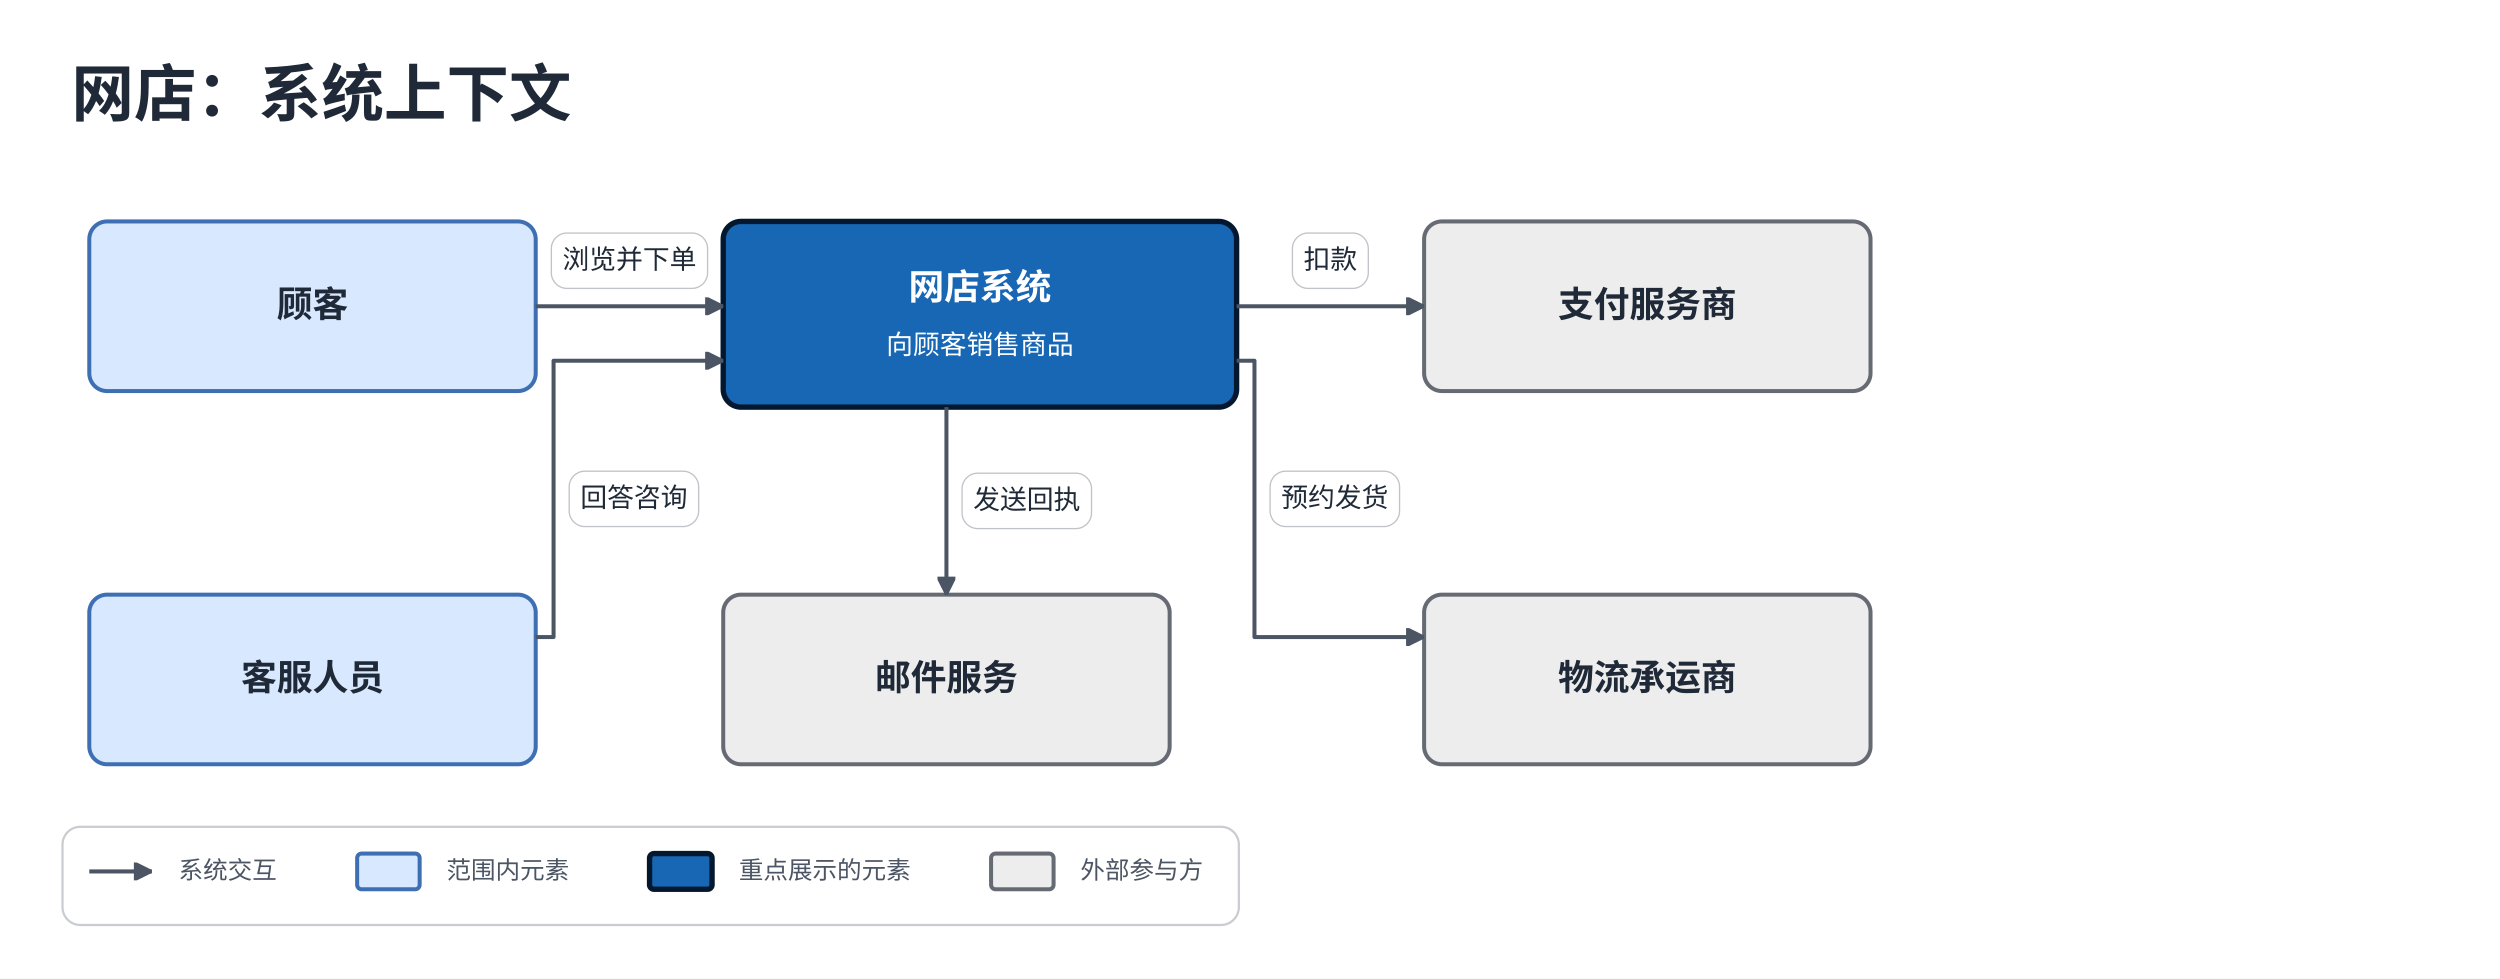
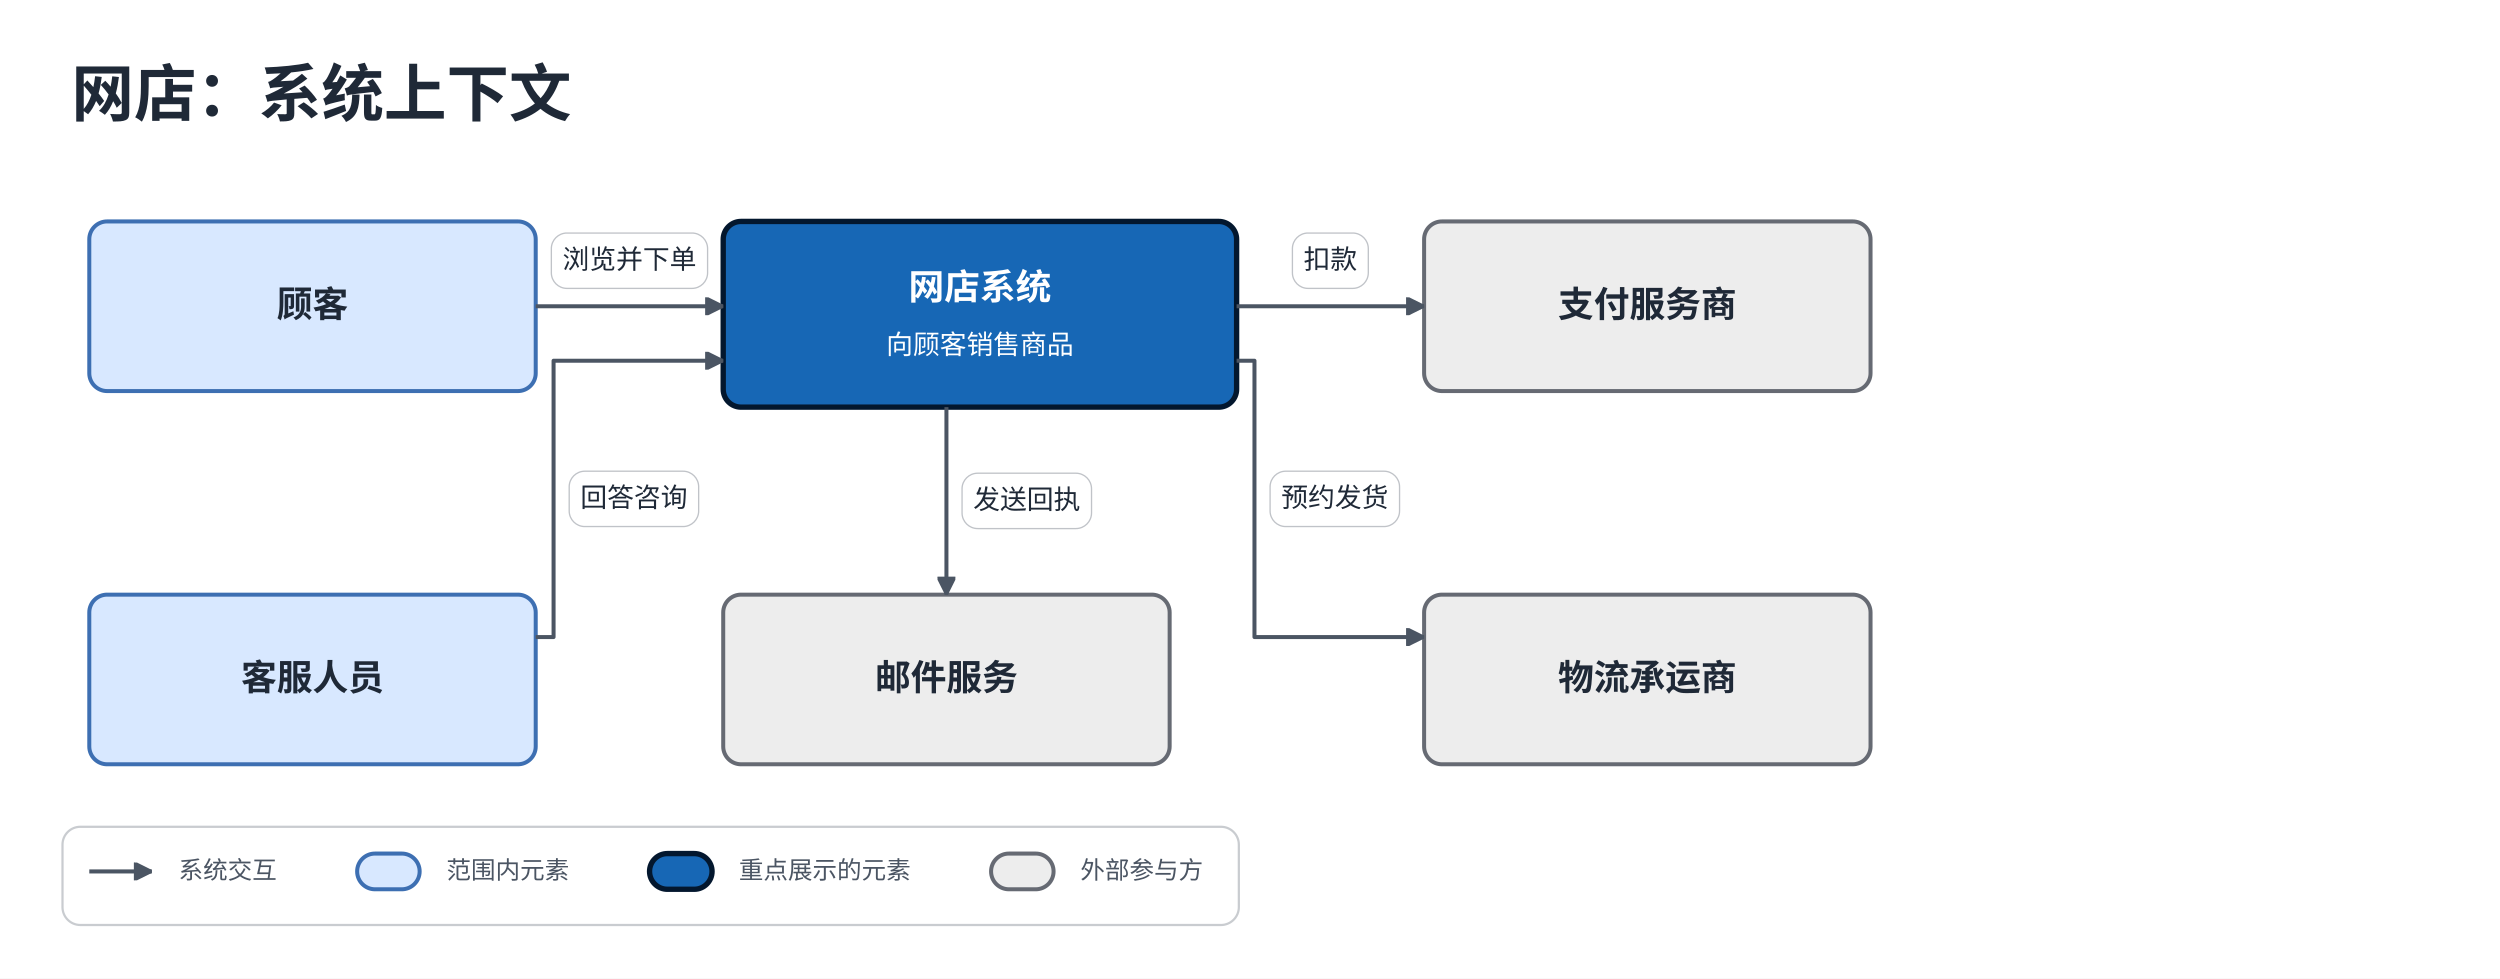
- <svg xmlns="http://www.w3.org/2000/svg" viewBox="0 0 1120 438.4" width="1120" height="438.4" lang="zh" role="img" aria-labelledby="atlas-5e10c5f11913-document-title atlas-5e10c5f11913-document-desc" data-archatlas="0.1" data-measured-with="pillow">
+ <svg xmlns="http://www.w3.org/2000/svg" viewBox="0 0 1120 438.4" width="1120" height="438.4" lang="zh" role="img" aria-labelledby="atlas-cffaed73108d-document-title atlas-cffaed73108d-document-desc" data-archatlas="0.1" data-measured-with="pillow">
  <defs>
-     <marker id="atlas-5e10c5f11913-marker-peer-arrow" viewBox="0 0 10 10" refX="10" refY="5" markerWidth="8" markerHeight="8" markerUnits="userSpaceOnUse" orient="auto-start-reverse">
+     <marker id="atlas-cffaed73108d-marker-peer-arrow" viewBox="0 0 10 10" refX="10" refY="5" markerWidth="8" markerHeight="8" markerUnits="userSpaceOnUse" orient="auto-start-reverse">
      <path d="M 0 0 L 10 5 L 0 10 Z" fill="#4B5563" stroke="#4B5563" stroke-width="1.5" />
    </marker>
-     <marker id="atlas-5e10c5f11913-marker-peer-circle" viewBox="0 0 10 10" refX="5" refY="5" markerWidth="8" markerHeight="8" markerUnits="userSpaceOnUse">
+     <marker id="atlas-cffaed73108d-marker-peer-circle" viewBox="0 0 10 10" refX="5" refY="5" markerWidth="8" markerHeight="8" markerUnits="userSpaceOnUse">
      <circle cx="5" cy="5" r="3.5" fill="#ffffff" stroke="#4B5563" stroke-width="1.5" />
    </marker>
  </defs>
  <rect width="1120" height="438.4" fill="#ffffff" data-role="canvas" />
-   <rect id="atlas-5e10c5f11913-shape-node-cust" data-id="cust" data-role="node" data-parent="" data-kind="person" data-style="peer" data-tint="app" data-band="true" data-shape="card" fill="#D8E8FF" stroke="#3D6FB2" stroke-width="1.8" data-box="40 99.2 200 76" x="40" y="99.2" width="200" height="76" rx="8" />
-   <rect id="atlas-5e10c5f11913-shape-node-shop" data-id="shop" data-role="node" data-parent="" data-kind="system" data-style="primary" data-tint="app" data-band="true" data-shape="card" fill="#1767B5" stroke="#03172E" stroke-width="2.4" data-box="324 99.2 230 83.2" x="324" y="99.2" width="230" height="83.2" rx="8" />
-   <rect id="atlas-5e10c5f11913-shape-node-pay" data-id="pay" data-role="node" data-parent="" data-kind="external" data-style="external" data-tint="app" data-band="true" data-shape="card" fill="#EDEDED" stroke="#666A73" stroke-width="1.8" data-box="638 99.2 200 76" x="638" y="99.2" width="200" height="76" rx="8" />
-   <rect id="atlas-5e10c5f11913-shape-node-agent" data-id="agent" data-role="node" data-parent="" data-kind="person" data-style="peer" data-tint="app" data-band="true" data-shape="card" fill="#D8E8FF" stroke="#3D6FB2" stroke-width="1.8" data-box="40 266.4 200 76" x="40" y="266.4" width="200" height="76" rx="8" />
-   <rect id="atlas-5e10c5f11913-shape-node-mail" data-id="mail" data-role="node" data-parent="" data-kind="external" data-style="external" data-tint="app" data-band="true" data-shape="card" fill="#EDEDED" stroke="#666A73" stroke-width="1.8" data-box="324 266.4 200 76" x="324" y="266.4" width="200" height="76" rx="8" />
-   <rect id="atlas-5e10c5f11913-shape-node-car" data-id="car" data-role="node" data-parent="" data-kind="external" data-style="external" data-tint="app" data-band="true" data-shape="card" fill="#EDEDED" stroke="#666A73" stroke-width="1.8" data-box="638 266.4 200 76" x="638" y="266.4" width="200" height="76" rx="8" />
-   <rect id="atlas-5e10c5f11913-shape-legend-panel-__legend-panel" data-id="__legend-panel" data-role="legend-panel" data-parent="" data-kind="component" data-style="external" data-tint="app" data-band="true" data-shape="card" fill="#ffffff" stroke="#4B5563" stroke-width="1" data-box="28 370.4 527 44" stroke-opacity="0.3" x="28" y="370.4" width="527" height="44" rx="8" />
-   <rect id="atlas-5e10c5f11913-shape-legend-swatch-__legend-swatch-1" data-id="__legend-swatch-1" data-role="legend-swatch" data-parent="" data-kind="component" data-style="peer" data-tint="app" data-band="true" data-shape="card" fill="#D8E8FF" stroke="#3D6FB2" stroke-width="1.8" data-box="160 382.4 28 16" x="160" y="382.4" width="28" height="16" rx="2" />
-   <rect id="atlas-5e10c5f11913-shape-legend-swatch-__legend-swatch-2" data-id="__legend-swatch-2" data-role="legend-swatch" data-parent="" data-kind="component" data-style="primary" data-tint="app" data-band="true" data-shape="card" fill="#1767B5" stroke="#03172E" stroke-width="2.4" data-box="291 382.4 28 16" x="291" y="382.4" width="28" height="16" rx="2" />
-   <rect id="atlas-5e10c5f11913-shape-legend-swatch-__legend-swatch-3" data-id="__legend-swatch-3" data-role="legend-swatch" data-parent="" data-kind="component" data-style="external" data-tint="app" data-band="true" data-shape="card" fill="#EDEDED" stroke="#666A73" stroke-width="1.8" data-box="444 382.4 28 16" x="444" y="382.4" width="28" height="16" rx="2" />
-   <polyline id="atlas-5e10c5f11913-edge-edge-1" data-id="edge-1" data-role="edge" data-from="cust" data-to="shop" data-kind="call" data-style="peer" data-numbered="false" data-badge="" points="240,137.2 324,137.2" fill="none" stroke="#4B5563" stroke-width="1.8" stroke-linejoin="round" marker-end="url(#atlas-5e10c5f11913-marker-peer-arrow)" />
-   <polyline id="atlas-5e10c5f11913-edge-edge-2" data-id="edge-2" data-role="edge" data-from="agent" data-to="shop" data-kind="call" data-style="peer" data-numbered="false" data-badge="" points="240,285.4 248,285.4 248,161.6 324,161.6" fill="none" stroke="#4B5563" stroke-width="1.8" stroke-linejoin="round" marker-end="url(#atlas-5e10c5f11913-marker-peer-arrow)" />
-   <polyline id="atlas-5e10c5f11913-edge-edge-3" data-id="edge-3" data-role="edge" data-from="shop" data-to="pay" data-kind="call" data-style="peer" data-numbered="false" data-badge="" points="554,137.2 638,137.2" fill="none" stroke="#4B5563" stroke-width="1.8" stroke-linejoin="round" marker-end="url(#atlas-5e10c5f11913-marker-peer-arrow)" />
-   <polyline id="atlas-5e10c5f11913-edge-edge-4" data-id="edge-4" data-role="edge" data-from="shop" data-to="car" data-kind="call" data-style="peer" data-numbered="false" data-badge="" points="554,161.6 562,161.6 562,285.4 638,285.4" fill="none" stroke="#4B5563" stroke-width="1.8" stroke-linejoin="round" marker-end="url(#atlas-5e10c5f11913-marker-peer-arrow)" />
-   <polyline id="atlas-5e10c5f11913-edge-edge-5" data-id="edge-5" data-role="edge" data-from="shop" data-to="mail" data-kind="call" data-style="peer" data-numbered="false" data-badge="" points="424,182.4 424,266.4" fill="none" stroke="#4B5563" stroke-width="1.8" stroke-linejoin="round" marker-end="url(#atlas-5e10c5f11913-marker-peer-arrow)" />
-   <polyline id="atlas-5e10c5f11913-edge-legend-line-0" data-id="legend-line-0" data-role="edge" data-from="" data-to="" data-kind="legend" data-style="peer" data-numbered="false" data-badge="" points="40,390.4 68,390.4" fill="none" stroke="#4B5563" stroke-width="1.8" stroke-linejoin="round" marker-end="url(#atlas-5e10c5f11913-marker-peer-arrow)" />
-   <rect id="atlas-5e10c5f11913-shape-label-bg-__edge-1-background" data-id="__edge-1-background" data-role="label-bg" data-parent="edge-1" x="247" y="104.4" width="70" height="24.8" fill="#ffffff" fill-opacity="0.96" rx="7" stroke="#4B5563" stroke-opacity="0.35" stroke-width="0.6" />
-   <rect id="atlas-5e10c5f11913-shape-label-bg-__edge-2-background" data-id="__edge-2-background" data-role="label-bg" data-parent="edge-2" x="255" y="211.1" width="58" height="24.8" fill="#ffffff" fill-opacity="0.96" rx="7" stroke="#4B5563" stroke-opacity="0.35" stroke-width="0.6" />
-   <rect id="atlas-5e10c5f11913-shape-label-bg-__edge-3-background" data-id="__edge-3-background" data-role="label-bg" data-parent="edge-3" x="579" y="104.4" width="34" height="24.8" fill="#ffffff" fill-opacity="0.96" rx="7" stroke="#4B5563" stroke-opacity="0.35" stroke-width="0.6" />
-   <rect id="atlas-5e10c5f11913-shape-label-bg-__edge-4-background" data-id="__edge-4-background" data-role="label-bg" data-parent="edge-4" x="569" y="211.1" width="58" height="24.8" fill="#ffffff" fill-opacity="0.96" rx="7" stroke="#4B5563" stroke-opacity="0.35" stroke-width="0.6" />
-   <rect id="atlas-5e10c5f11913-shape-label-bg-__edge-5-background" data-id="__edge-5-background" data-role="label-bg" data-parent="edge-5" x="431" y="212" width="58" height="24.8" fill="#ffffff" fill-opacity="0.96" rx="7" stroke="#4B5563" stroke-opacity="0.35" stroke-width="0.6" />
-   <text id="atlas-5e10c5f11913-text-title-figure-title" data-id="figure-title" data-role="title" data-owner="" x="32" y="52" data-source="网店：系统上下文" font-size="28" font-family="&quot;Noto Sans CJK SC&quot;, &quot;Source Han Sans SC&quot;, &quot;PingFang SC&quot;, &quot;Microsoft YaHei&quot;, &quot;WenQuanYi Zen Hei&quot;, &quot;Noto Sans&quot;, &quot;DejaVu Sans&quot;, &quot;Liberation Sans&quot;, sans-serif" font-weight="700" text-anchor="start" fill="#1F2937" data-text-box="32 24 224 39.2">
+   <rect id="atlas-cffaed73108d-shape-node-cust" data-id="cust" data-role="node" data-parent="" data-kind="person" data-style="peer" data-tint="app" data-band="true" data-band-axis="y" data-shape="card" fill="#D8E8FF" stroke="#3D6FB2" stroke-width="1.8" data-box="40 99.2 200 76" x="40" y="99.2" width="200" height="76" rx="8" />
+   <rect id="atlas-cffaed73108d-shape-node-shop" data-id="shop" data-role="node" data-parent="" data-kind="system" data-style="primary" data-tint="app" data-band="true" data-band-axis="y" data-shape="card" fill="#1767B5" stroke="#03172E" stroke-width="2.4" data-box="324 99.2 230 83.2" x="324" y="99.2" width="230" height="83.2" rx="8" />
+   <rect id="atlas-cffaed73108d-shape-node-pay" data-id="pay" data-role="node" data-parent="" data-kind="external" data-style="external" data-tint="app" data-band="true" data-band-axis="y" data-shape="card" fill="#EDEDED" stroke="#666A73" stroke-width="1.8" data-box="638 99.2 200 76" x="638" y="99.2" width="200" height="76" rx="8" />
+   <rect id="atlas-cffaed73108d-shape-node-agent" data-id="agent" data-role="node" data-parent="" data-kind="person" data-style="peer" data-tint="app" data-band="true" data-band-axis="y" data-shape="card" fill="#D8E8FF" stroke="#3D6FB2" stroke-width="1.8" data-box="40 266.4 200 76" x="40" y="266.4" width="200" height="76" rx="8" />
+   <rect id="atlas-cffaed73108d-shape-node-mail" data-id="mail" data-role="node" data-parent="" data-kind="external" data-style="external" data-tint="app" data-band="true" data-band-axis="y" data-shape="card" fill="#EDEDED" stroke="#666A73" stroke-width="1.8" data-box="324 266.4 200 76" x="324" y="266.4" width="200" height="76" rx="8" />
+   <rect id="atlas-cffaed73108d-shape-node-car" data-id="car" data-role="node" data-parent="" data-kind="external" data-style="external" data-tint="app" data-band="true" data-band-axis="y" data-shape="card" fill="#EDEDED" stroke="#666A73" stroke-width="1.8" data-box="638 266.4 200 76" x="638" y="266.4" width="200" height="76" rx="8" />
+   <rect id="atlas-cffaed73108d-shape-legend-panel-__legend-panel" data-id="__legend-panel" data-role="legend-panel" data-parent="" data-kind="component" data-style="external" data-tint="app" data-band="true" data-band-axis="y" data-shape="card" fill="#ffffff" stroke="#4B5563" stroke-width="1" data-box="28 370.4 527 44" stroke-opacity="0.3" x="28" y="370.4" width="527" height="44" rx="8" />
+   <rect id="atlas-cffaed73108d-shape-legend-swatch-__legend-swatch-1" data-id="__legend-swatch-1" data-role="legend-swatch" data-parent="" data-kind="component" data-style="peer" data-tint="app" data-band="true" data-band-axis="y" data-shape="card" fill="#D8E8FF" stroke="#3D6FB2" stroke-width="1.8" data-box="160 382.4 28 16" x="160" y="382.4" width="28" height="16" rx="8" />
+   <rect id="atlas-cffaed73108d-shape-legend-swatch-__legend-swatch-2" data-id="__legend-swatch-2" data-role="legend-swatch" data-parent="" data-kind="component" data-style="primary" data-tint="app" data-band="true" data-band-axis="y" data-shape="card" fill="#1767B5" stroke="#03172E" stroke-width="2.4" data-box="291 382.4 28 16" x="291" y="382.4" width="28" height="16" rx="8" />
+   <rect id="atlas-cffaed73108d-shape-legend-swatch-__legend-swatch-3" data-id="__legend-swatch-3" data-role="legend-swatch" data-parent="" data-kind="component" data-style="external" data-tint="app" data-band="true" data-band-axis="y" data-shape="card" fill="#EDEDED" stroke="#666A73" stroke-width="1.8" data-box="444 382.4 28 16" x="444" y="382.4" width="28" height="16" rx="8" />
+   <polyline id="atlas-cffaed73108d-edge-edge-1" data-id="edge-1" data-role="edge" data-from="cust" data-to="shop" data-kind="call" data-style="peer" data-numbered="false" data-badge="" points="240,137.2 324,137.2" fill="none" stroke="#4B5563" stroke-width="1.8" stroke-linejoin="round" marker-end="url(#atlas-cffaed73108d-marker-peer-arrow)" />
+   <polyline id="atlas-cffaed73108d-edge-edge-2" data-id="edge-2" data-role="edge" data-from="agent" data-to="shop" data-kind="call" data-style="peer" data-numbered="false" data-badge="" points="240,285.4 248,285.4 248,161.6 324,161.6" fill="none" stroke="#4B5563" stroke-width="1.8" stroke-linejoin="round" marker-end="url(#atlas-cffaed73108d-marker-peer-arrow)" />
+   <polyline id="atlas-cffaed73108d-edge-edge-3" data-id="edge-3" data-role="edge" data-from="shop" data-to="pay" data-kind="call" data-style="peer" data-numbered="false" data-badge="" points="554,137.2 638,137.2" fill="none" stroke="#4B5563" stroke-width="1.8" stroke-linejoin="round" marker-end="url(#atlas-cffaed73108d-marker-peer-arrow)" />
+   <polyline id="atlas-cffaed73108d-edge-edge-4" data-id="edge-4" data-role="edge" data-from="shop" data-to="car" data-kind="call" data-style="peer" data-numbered="false" data-badge="" points="554,161.6 562,161.6 562,285.4 638,285.4" fill="none" stroke="#4B5563" stroke-width="1.8" stroke-linejoin="round" marker-end="url(#atlas-cffaed73108d-marker-peer-arrow)" />
+   <polyline id="atlas-cffaed73108d-edge-edge-5" data-id="edge-5" data-role="edge" data-from="shop" data-to="mail" data-kind="call" data-style="peer" data-numbered="false" data-badge="" points="424,182.4 424,266.4" fill="none" stroke="#4B5563" stroke-width="1.8" stroke-linejoin="round" marker-end="url(#atlas-cffaed73108d-marker-peer-arrow)" />
+   <polyline id="atlas-cffaed73108d-edge-legend-line-0" data-id="legend-line-0" data-role="edge" data-from="" data-to="" data-kind="legend" data-style="peer" data-numbered="false" data-badge="" points="40,390.4 68,390.4" fill="none" stroke="#4B5563" stroke-width="1.8" stroke-linejoin="round" marker-end="url(#atlas-cffaed73108d-marker-peer-arrow)" />
+   <rect id="atlas-cffaed73108d-shape-label-bg-__edge-1-background" data-id="__edge-1-background" data-role="label-bg" data-parent="edge-1" x="247" y="104.4" width="70" height="24.8" fill="#ffffff" fill-opacity="0.96" rx="7" stroke="#4B5563" stroke-opacity="0.35" stroke-width="0.6" />
+   <rect id="atlas-cffaed73108d-shape-label-bg-__edge-2-background" data-id="__edge-2-background" data-role="label-bg" data-parent="edge-2" x="255" y="211.1" width="58" height="24.8" fill="#ffffff" fill-opacity="0.96" rx="7" stroke="#4B5563" stroke-opacity="0.35" stroke-width="0.6" />
+   <rect id="atlas-cffaed73108d-shape-label-bg-__edge-3-background" data-id="__edge-3-background" data-role="label-bg" data-parent="edge-3" x="579" y="104.4" width="34" height="24.8" fill="#ffffff" fill-opacity="0.96" rx="7" stroke="#4B5563" stroke-opacity="0.35" stroke-width="0.6" />
+   <rect id="atlas-cffaed73108d-shape-label-bg-__edge-4-background" data-id="__edge-4-background" data-role="label-bg" data-parent="edge-4" x="569" y="211.1" width="58" height="24.8" fill="#ffffff" fill-opacity="0.96" rx="7" stroke="#4B5563" stroke-opacity="0.35" stroke-width="0.6" />
+   <rect id="atlas-cffaed73108d-shape-label-bg-__edge-5-background" data-id="__edge-5-background" data-role="label-bg" data-parent="edge-5" x="431" y="212" width="58" height="24.8" fill="#ffffff" fill-opacity="0.96" rx="7" stroke="#4B5563" stroke-opacity="0.35" stroke-width="0.6" />
+   <text id="atlas-cffaed73108d-text-title-figure-title" data-id="figure-title" data-role="title" data-owner="" x="32" y="52" data-source="网店：系统上下文" font-size="28" font-family="&quot;Noto Sans CJK SC&quot;, &quot;Source Han Sans SC&quot;, &quot;PingFang SC&quot;, &quot;Microsoft YaHei&quot;, &quot;WenQuanYi Zen Hei&quot;, &quot;Noto Sans&quot;, &quot;DejaVu Sans&quot;, &quot;Liberation Sans&quot;, sans-serif" font-weight="700" text-anchor="start" fill="#1F2937" data-text-box="32 24 224 39.2">
    <tspan x="32" y="52">
      <tspan font-family="Noto Sans CJK SC" x="32">网店：系统上下文</tspan>
    </tspan>
  </text>
-   <text id="atlas-5e10c5f11913-text-name-cust-name" data-id="cust-name" data-role="name" data-owner="cust" x="140" y="142" data-source="顾客" font-size="16" font-family="&quot;Noto Sans CJK SC&quot;, &quot;Source Han Sans SC&quot;, &quot;PingFang SC&quot;, &quot;Microsoft YaHei&quot;, &quot;WenQuanYi Zen Hei&quot;, &quot;Noto Sans&quot;, &quot;DejaVu Sans&quot;, &quot;Liberation Sans&quot;, sans-serif" font-weight="700" text-anchor="start" fill="#1F2937" data-text-box="124 126 32 22.4">
+   <text id="atlas-cffaed73108d-text-name-cust-name" data-id="cust-name" data-role="name" data-owner="cust" x="140" y="142" data-source="顾客" font-size="16" font-family="&quot;Noto Sans CJK SC&quot;, &quot;Source Han Sans SC&quot;, &quot;PingFang SC&quot;, &quot;Microsoft YaHei&quot;, &quot;WenQuanYi Zen Hei&quot;, &quot;Noto Sans&quot;, &quot;DejaVu Sans&quot;, &quot;Liberation Sans&quot;, sans-serif" font-weight="700" text-anchor="start" fill="#1F2937" data-text-box="124 126 32 22.4">
    <tspan x="124" y="142">
      <tspan font-family="Noto Sans CJK SC" x="124">顾客</tspan>
    </tspan>
  </text>
-   <text id="atlas-5e10c5f11913-text-name-shop-name" data-id="shop-name" data-role="name" data-owner="shop" x="439" y="134.2" data-source="网店系统" font-size="16" font-family="&quot;Noto Sans CJK SC&quot;, &quot;Source Han Sans SC&quot;, &quot;PingFang SC&quot;, &quot;Microsoft YaHei&quot;, &quot;WenQuanYi Zen Hei&quot;, &quot;Noto Sans&quot;, &quot;DejaVu Sans&quot;, &quot;Liberation Sans&quot;, sans-serif" font-weight="700" text-anchor="start" fill="#ffffff" data-text-box="407 118.2 64 22.4">
+   <text id="atlas-cffaed73108d-text-name-shop-name" data-id="shop-name" data-role="name" data-owner="shop" x="439" y="134.2" data-source="网店系统" font-size="16" font-family="&quot;Noto Sans CJK SC&quot;, &quot;Source Han Sans SC&quot;, &quot;PingFang SC&quot;, &quot;Microsoft YaHei&quot;, &quot;WenQuanYi Zen Hei&quot;, &quot;Noto Sans&quot;, &quot;DejaVu Sans&quot;, &quot;Liberation Sans&quot;, sans-serif" font-weight="700" text-anchor="start" fill="#ffffff" data-text-box="407 118.2 64 22.4">
    <tspan x="407" y="134.2">
      <tspan font-family="Noto Sans CJK SC" x="407">网店系统</tspan>
    </tspan>
  </text>
-   <text id="atlas-5e10c5f11913-text-sub-shop-sub" data-id="shop-sub" data-role="sub" data-owner="shop" x="439" y="158.6" data-source="向顾客销售商品" font-size="12" font-family="&quot;Noto Sans CJK SC&quot;, &quot;Source Han Sans SC&quot;, &quot;PingFang SC&quot;, &quot;Microsoft YaHei&quot;, &quot;WenQuanYi Zen Hei&quot;, &quot;Noto Sans&quot;, &quot;DejaVu Sans&quot;, &quot;Liberation Sans&quot;, sans-serif" font-weight="400" text-anchor="start" fill="#ffffff" data-text-box="397 146.6 84 16.8">
+   <text id="atlas-cffaed73108d-text-sub-shop-sub" data-id="shop-sub" data-role="sub" data-owner="shop" x="439" y="158.6" data-source="向顾客销售商品" font-size="12" font-family="&quot;Noto Sans CJK SC&quot;, &quot;Source Han Sans SC&quot;, &quot;PingFang SC&quot;, &quot;Microsoft YaHei&quot;, &quot;WenQuanYi Zen Hei&quot;, &quot;Noto Sans&quot;, &quot;DejaVu Sans&quot;, &quot;Liberation Sans&quot;, sans-serif" font-weight="400" text-anchor="start" fill="#ffffff" data-text-box="397 146.6 84 16.8">
    <tspan x="397" y="158.6">
      <tspan font-family="Noto Sans CJK SC" x="397">向顾客销售商品</tspan>
    </tspan>
  </text>
-   <text id="atlas-5e10c5f11913-text-name-pay-name" data-id="pay-name" data-role="name" data-owner="pay" x="738" y="142" data-source="支付服务商" font-size="16" font-family="&quot;Noto Sans CJK SC&quot;, &quot;Source Han Sans SC&quot;, &quot;PingFang SC&quot;, &quot;Microsoft YaHei&quot;, &quot;WenQuanYi Zen Hei&quot;, &quot;Noto Sans&quot;, &quot;DejaVu Sans&quot;, &quot;Liberation Sans&quot;, sans-serif" font-weight="700" text-anchor="start" fill="#1F2937" data-text-box="698 126 80 22.4">
+   <text id="atlas-cffaed73108d-text-name-pay-name" data-id="pay-name" data-role="name" data-owner="pay" x="738" y="142" data-source="支付服务商" font-size="16" font-family="&quot;Noto Sans CJK SC&quot;, &quot;Source Han Sans SC&quot;, &quot;PingFang SC&quot;, &quot;Microsoft YaHei&quot;, &quot;WenQuanYi Zen Hei&quot;, &quot;Noto Sans&quot;, &quot;DejaVu Sans&quot;, &quot;Liberation Sans&quot;, sans-serif" font-weight="700" text-anchor="start" fill="#1F2937" data-text-box="698 126 80 22.4">
    <tspan x="698" y="142">
      <tspan font-family="Noto Sans CJK SC" x="698">支付服务商</tspan>
    </tspan>
  </text>
-   <text id="atlas-5e10c5f11913-text-name-agent-name" data-id="agent-name" data-role="name" data-owner="agent" x="140" y="309.2" data-source="客服人员" font-size="16" font-family="&quot;Noto Sans CJK SC&quot;, &quot;Source Han Sans SC&quot;, &quot;PingFang SC&quot;, &quot;Microsoft YaHei&quot;, &quot;WenQuanYi Zen Hei&quot;, &quot;Noto Sans&quot;, &quot;DejaVu Sans&quot;, &quot;Liberation Sans&quot;, sans-serif" font-weight="700" text-anchor="start" fill="#1F2937" data-text-box="108 293.2 64 22.4">
+   <text id="atlas-cffaed73108d-text-name-agent-name" data-id="agent-name" data-role="name" data-owner="agent" x="140" y="309.2" data-source="客服人员" font-size="16" font-family="&quot;Noto Sans CJK SC&quot;, &quot;Source Han Sans SC&quot;, &quot;PingFang SC&quot;, &quot;Microsoft YaHei&quot;, &quot;WenQuanYi Zen Hei&quot;, &quot;Noto Sans&quot;, &quot;DejaVu Sans&quot;, &quot;Liberation Sans&quot;, sans-serif" font-weight="700" text-anchor="start" fill="#1F2937" data-text-box="108 293.2 64 22.4">
    <tspan x="108" y="309.2">
      <tspan font-family="Noto Sans CJK SC" x="108">客服人员</tspan>
    </tspan>
  </text>
-   <text id="atlas-5e10c5f11913-text-name-mail-name" data-id="mail-name" data-role="name" data-owner="mail" x="424" y="309.2" data-source="邮件服务" font-size="16" font-family="&quot;Noto Sans CJK SC&quot;, &quot;Source Han Sans SC&quot;, &quot;PingFang SC&quot;, &quot;Microsoft YaHei&quot;, &quot;WenQuanYi Zen Hei&quot;, &quot;Noto Sans&quot;, &quot;DejaVu Sans&quot;, &quot;Liberation Sans&quot;, sans-serif" font-weight="700" text-anchor="start" fill="#1F2937" data-text-box="392 293.2 64 22.4">
+   <text id="atlas-cffaed73108d-text-name-mail-name" data-id="mail-name" data-role="name" data-owner="mail" x="424" y="309.2" data-source="邮件服务" font-size="16" font-family="&quot;Noto Sans CJK SC&quot;, &quot;Source Han Sans SC&quot;, &quot;PingFang SC&quot;, &quot;Microsoft YaHei&quot;, &quot;WenQuanYi Zen Hei&quot;, &quot;Noto Sans&quot;, &quot;DejaVu Sans&quot;, &quot;Liberation Sans&quot;, sans-serif" font-weight="700" text-anchor="start" fill="#1F2937" data-text-box="392 293.2 64 22.4">
    <tspan x="392" y="309.2">
      <tspan font-family="Noto Sans CJK SC" x="392">邮件服务</tspan>
    </tspan>
  </text>
-   <text id="atlas-5e10c5f11913-text-name-car-name" data-id="car-name" data-role="name" data-owner="car" x="738" y="309.2" data-source="物流承运商" font-size="16" font-family="&quot;Noto Sans CJK SC&quot;, &quot;Source Han Sans SC&quot;, &quot;PingFang SC&quot;, &quot;Microsoft YaHei&quot;, &quot;WenQuanYi Zen Hei&quot;, &quot;Noto Sans&quot;, &quot;DejaVu Sans&quot;, &quot;Liberation Sans&quot;, sans-serif" font-weight="700" text-anchor="start" fill="#1F2937" data-text-box="698 293.2 80 22.4">
+   <text id="atlas-cffaed73108d-text-name-car-name" data-id="car-name" data-role="name" data-owner="car" x="738" y="309.2" data-source="物流承运商" font-size="16" font-family="&quot;Noto Sans CJK SC&quot;, &quot;Source Han Sans SC&quot;, &quot;PingFang SC&quot;, &quot;Microsoft YaHei&quot;, &quot;WenQuanYi Zen Hei&quot;, &quot;Noto Sans&quot;, &quot;DejaVu Sans&quot;, &quot;Liberation Sans&quot;, sans-serif" font-weight="700" text-anchor="start" fill="#1F2937" data-text-box="698 293.2 80 22.4">
    <tspan x="698" y="309.2">
      <tspan font-family="Noto Sans CJK SC" x="698">物流承运商</tspan>
    </tspan>
  </text>
-   <text id="atlas-5e10c5f11913-text-edge-label-edge-1-label" data-id="edge-1-label" data-role="edge-label" data-owner="edge-1" x="282" y="120.4" data-source="浏览并下单" font-size="12" font-family="&quot;Noto Sans CJK SC&quot;, &quot;Source Han Sans SC&quot;, &quot;PingFang SC&quot;, &quot;Microsoft YaHei&quot;, &quot;WenQuanYi Zen Hei&quot;, &quot;Noto Sans&quot;, &quot;DejaVu Sans&quot;, &quot;Liberation Sans&quot;, sans-serif" font-weight="400" text-anchor="start" fill="#1F2937" data-text-box="252 108.4 60 16.8">
+   <text id="atlas-cffaed73108d-text-edge-label-edge-1-label" data-id="edge-1-label" data-role="edge-label" data-owner="edge-1" x="282" y="120.4" data-source="浏览并下单" font-size="12" font-family="&quot;Noto Sans CJK SC&quot;, &quot;Source Han Sans SC&quot;, &quot;PingFang SC&quot;, &quot;Microsoft YaHei&quot;, &quot;WenQuanYi Zen Hei&quot;, &quot;Noto Sans&quot;, &quot;DejaVu Sans&quot;, &quot;Liberation Sans&quot;, sans-serif" font-weight="400" text-anchor="start" fill="#1F2937" data-text-box="252 108.4 60 16.8">
    <tspan x="252" y="120.4">
      <tspan font-family="Noto Sans CJK SC" x="252">浏览并下单</tspan>
    </tspan>
  </text>
-   <text id="atlas-5e10c5f11913-text-edge-label-edge-2-label" data-id="edge-2-label" data-role="edge-label" data-owner="edge-2" x="284" y="227.1" data-source="回答咨询" font-size="12" font-family="&quot;Noto Sans CJK SC&quot;, &quot;Source Han Sans SC&quot;, &quot;PingFang SC&quot;, &quot;Microsoft YaHei&quot;, &quot;WenQuanYi Zen Hei&quot;, &quot;Noto Sans&quot;, &quot;DejaVu Sans&quot;, &quot;Liberation Sans&quot;, sans-serif" font-weight="400" text-anchor="start" fill="#1F2937" data-text-box="260 215.1 48 16.8">
+   <text id="atlas-cffaed73108d-text-edge-label-edge-2-label" data-id="edge-2-label" data-role="edge-label" data-owner="edge-2" x="284" y="227.1" data-source="回答咨询" font-size="12" font-family="&quot;Noto Sans CJK SC&quot;, &quot;Source Han Sans SC&quot;, &quot;PingFang SC&quot;, &quot;Microsoft YaHei&quot;, &quot;WenQuanYi Zen Hei&quot;, &quot;Noto Sans&quot;, &quot;DejaVu Sans&quot;, &quot;Liberation Sans&quot;, sans-serif" font-weight="400" text-anchor="start" fill="#1F2937" data-text-box="260 215.1 48 16.8">
    <tspan x="260" y="227.1">
      <tspan font-family="Noto Sans CJK SC" x="260">回答咨询</tspan>
    </tspan>
  </text>
-   <text id="atlas-5e10c5f11913-text-edge-label-edge-3-label" data-id="edge-3-label" data-role="edge-label" data-owner="edge-3" x="596" y="120.4" data-source="扣款" font-size="12" font-family="&quot;Noto Sans CJK SC&quot;, &quot;Source Han Sans SC&quot;, &quot;PingFang SC&quot;, &quot;Microsoft YaHei&quot;, &quot;WenQuanYi Zen Hei&quot;, &quot;Noto Sans&quot;, &quot;DejaVu Sans&quot;, &quot;Liberation Sans&quot;, sans-serif" font-weight="400" text-anchor="start" fill="#1F2937" data-text-box="584 108.4 24 16.8">
+   <text id="atlas-cffaed73108d-text-edge-label-edge-3-label" data-id="edge-3-label" data-role="edge-label" data-owner="edge-3" x="596" y="120.4" data-source="扣款" font-size="12" font-family="&quot;Noto Sans CJK SC&quot;, &quot;Source Han Sans SC&quot;, &quot;PingFang SC&quot;, &quot;Microsoft YaHei&quot;, &quot;WenQuanYi Zen Hei&quot;, &quot;Noto Sans&quot;, &quot;DejaVu Sans&quot;, &quot;Liberation Sans&quot;, sans-serif" font-weight="400" text-anchor="start" fill="#1F2937" data-text-box="584 108.4 24 16.8">
    <tspan x="584" y="120.4">
      <tspan font-family="Noto Sans CJK SC" x="584">扣款</tspan>
    </tspan>
  </text>
-   <text id="atlas-5e10c5f11913-text-edge-label-edge-4-label" data-id="edge-4-label" data-role="edge-label" data-owner="edge-4" x="598" y="227.1" data-source="预约发货" font-size="12" font-family="&quot;Noto Sans CJK SC&quot;, &quot;Source Han Sans SC&quot;, &quot;PingFang SC&quot;, &quot;Microsoft YaHei&quot;, &quot;WenQuanYi Zen Hei&quot;, &quot;Noto Sans&quot;, &quot;DejaVu Sans&quot;, &quot;Liberation Sans&quot;, sans-serif" font-weight="400" text-anchor="start" fill="#1F2937" data-text-box="574 215.1 48 16.8">
+   <text id="atlas-cffaed73108d-text-edge-label-edge-4-label" data-id="edge-4-label" data-role="edge-label" data-owner="edge-4" x="598" y="227.1" data-source="预约发货" font-size="12" font-family="&quot;Noto Sans CJK SC&quot;, &quot;Source Han Sans SC&quot;, &quot;PingFang SC&quot;, &quot;Microsoft YaHei&quot;, &quot;WenQuanYi Zen Hei&quot;, &quot;Noto Sans&quot;, &quot;DejaVu Sans&quot;, &quot;Liberation Sans&quot;, sans-serif" font-weight="400" text-anchor="start" fill="#1F2937" data-text-box="574 215.1 48 16.8">
    <tspan x="574" y="227.1">
      <tspan font-family="Noto Sans CJK SC" x="574">预约发货</tspan>
    </tspan>
  </text>
-   <text id="atlas-5e10c5f11913-text-edge-label-edge-5-label" data-id="edge-5-label" data-role="edge-label" data-owner="edge-5" x="460" y="228" data-source="发送回执" font-size="12" font-family="&quot;Noto Sans CJK SC&quot;, &quot;Source Han Sans SC&quot;, &quot;PingFang SC&quot;, &quot;Microsoft YaHei&quot;, &quot;WenQuanYi Zen Hei&quot;, &quot;Noto Sans&quot;, &quot;DejaVu Sans&quot;, &quot;Liberation Sans&quot;, sans-serif" font-weight="400" text-anchor="start" fill="#1F2937" data-text-box="436 216 48 16.8">
+   <text id="atlas-cffaed73108d-text-edge-label-edge-5-label" data-id="edge-5-label" data-role="edge-label" data-owner="edge-5" x="460" y="228" data-source="发送回执" font-size="12" font-family="&quot;Noto Sans CJK SC&quot;, &quot;Source Han Sans SC&quot;, &quot;PingFang SC&quot;, &quot;Microsoft YaHei&quot;, &quot;WenQuanYi Zen Hei&quot;, &quot;Noto Sans&quot;, &quot;DejaVu Sans&quot;, &quot;Liberation Sans&quot;, sans-serif" font-weight="400" text-anchor="start" fill="#1F2937" data-text-box="436 216 48 16.8">
    <tspan x="436" y="228">
      <tspan font-family="Noto Sans CJK SC" x="436">发送回执</tspan>
    </tspan>
  </text>
-   <text id="atlas-5e10c5f11913-text-legend-legend-0" data-id="legend-0" data-role="legend" data-owner="" x="80" y="393.7" data-source="系统交互" font-size="11" font-family="&quot;Noto Sans CJK SC&quot;, &quot;Source Han Sans SC&quot;, &quot;PingFang SC&quot;, &quot;Microsoft YaHei&quot;, &quot;WenQuanYi Zen Hei&quot;, &quot;Noto Sans&quot;, &quot;DejaVu Sans&quot;, &quot;Liberation Sans&quot;, sans-serif" font-weight="400" text-anchor="start" fill="#4B5563" data-text-box="80 382.7 44 15.4">
+   <text id="atlas-cffaed73108d-text-legend-legend-0" data-id="legend-0" data-role="legend" data-owner="" x="80" y="393.7" data-source="系统交互" font-size="11" font-family="&quot;Noto Sans CJK SC&quot;, &quot;Source Han Sans SC&quot;, &quot;PingFang SC&quot;, &quot;Microsoft YaHei&quot;, &quot;WenQuanYi Zen Hei&quot;, &quot;Noto Sans&quot;, &quot;DejaVu Sans&quot;, &quot;Liberation Sans&quot;, sans-serif" font-weight="400" text-anchor="start" fill="#4B5563" data-text-box="80 382.7 44 15.4">
    <tspan x="80" y="393.7">
      <tspan font-family="Noto Sans CJK SC" x="80">系统交互</tspan>
    </tspan>
  </text>
-   <text id="atlas-5e10c5f11913-text-legend-legend-1" data-id="legend-1" data-role="legend" data-owner="" x="200" y="393.7" data-source="范围内元素" font-size="11" font-family="&quot;Noto Sans CJK SC&quot;, &quot;Source Han Sans SC&quot;, &quot;PingFang SC&quot;, &quot;Microsoft YaHei&quot;, &quot;WenQuanYi Zen Hei&quot;, &quot;Noto Sans&quot;, &quot;DejaVu Sans&quot;, &quot;Liberation Sans&quot;, sans-serif" font-weight="400" text-anchor="start" fill="#4B5563" data-text-box="200 382.7 55 15.4">
+   <text id="atlas-cffaed73108d-text-legend-legend-1" data-id="legend-1" data-role="legend" data-owner="" x="200" y="393.7" data-source="范围内元素" font-size="11" font-family="&quot;Noto Sans CJK SC&quot;, &quot;Source Han Sans SC&quot;, &quot;PingFang SC&quot;, &quot;Microsoft YaHei&quot;, &quot;WenQuanYi Zen Hei&quot;, &quot;Noto Sans&quot;, &quot;DejaVu Sans&quot;, &quot;Liberation Sans&quot;, sans-serif" font-weight="400" text-anchor="start" fill="#4B5563" data-text-box="200 382.7 55 15.4">
    <tspan x="200" y="393.7">
      <tspan font-family="Noto Sans CJK SC" x="200">范围内元素</tspan>
    </tspan>
  </text>
-   <text id="atlas-5e10c5f11913-text-legend-legend-2" data-id="legend-2" data-role="legend" data-owner="" x="331" y="393.7" data-source="重点展示的元素" font-size="11" font-family="&quot;Noto Sans CJK SC&quot;, &quot;Source Han Sans SC&quot;, &quot;PingFang SC&quot;, &quot;Microsoft YaHei&quot;, &quot;WenQuanYi Zen Hei&quot;, &quot;Noto Sans&quot;, &quot;DejaVu Sans&quot;, &quot;Liberation Sans&quot;, sans-serif" font-weight="400" text-anchor="start" fill="#4B5563" data-text-box="331 382.7 77 15.4">
+   <text id="atlas-cffaed73108d-text-legend-legend-2" data-id="legend-2" data-role="legend" data-owner="" x="331" y="393.7" data-source="重点展示的元素" font-size="11" font-family="&quot;Noto Sans CJK SC&quot;, &quot;Source Han Sans SC&quot;, &quot;PingFang SC&quot;, &quot;Microsoft YaHei&quot;, &quot;WenQuanYi Zen Hei&quot;, &quot;Noto Sans&quot;, &quot;DejaVu Sans&quot;, &quot;Liberation Sans&quot;, sans-serif" font-weight="400" text-anchor="start" fill="#4B5563" data-text-box="331 382.7 77 15.4">
    <tspan x="331" y="393.7">
      <tspan font-family="Noto Sans CJK SC" x="331">重点展示的元素</tspan>
    </tspan>
  </text>
-   <text id="atlas-5e10c5f11913-text-legend-legend-3" data-id="legend-3" data-role="legend" data-owner="" x="484" y="393.7" data-source="外部参与方" font-size="11" font-family="&quot;Noto Sans CJK SC&quot;, &quot;Source Han Sans SC&quot;, &quot;PingFang SC&quot;, &quot;Microsoft YaHei&quot;, &quot;WenQuanYi Zen Hei&quot;, &quot;Noto Sans&quot;, &quot;DejaVu Sans&quot;, &quot;Liberation Sans&quot;, sans-serif" font-weight="400" text-anchor="start" fill="#4B5563" data-text-box="484 382.7 55 15.4">
+   <text id="atlas-cffaed73108d-text-legend-legend-3" data-id="legend-3" data-role="legend" data-owner="" x="484" y="393.7" data-source="外部参与方" font-size="11" font-family="&quot;Noto Sans CJK SC&quot;, &quot;Source Han Sans SC&quot;, &quot;PingFang SC&quot;, &quot;Microsoft YaHei&quot;, &quot;WenQuanYi Zen Hei&quot;, &quot;Noto Sans&quot;, &quot;DejaVu Sans&quot;, &quot;Liberation Sans&quot;, sans-serif" font-weight="400" text-anchor="start" fill="#4B5563" data-text-box="484 382.7 55 15.4">
    <tspan x="484" y="393.7">
      <tspan font-family="Noto Sans CJK SC" x="484">外部参与方</tspan>
    </tspan>
  </text>
</svg>
